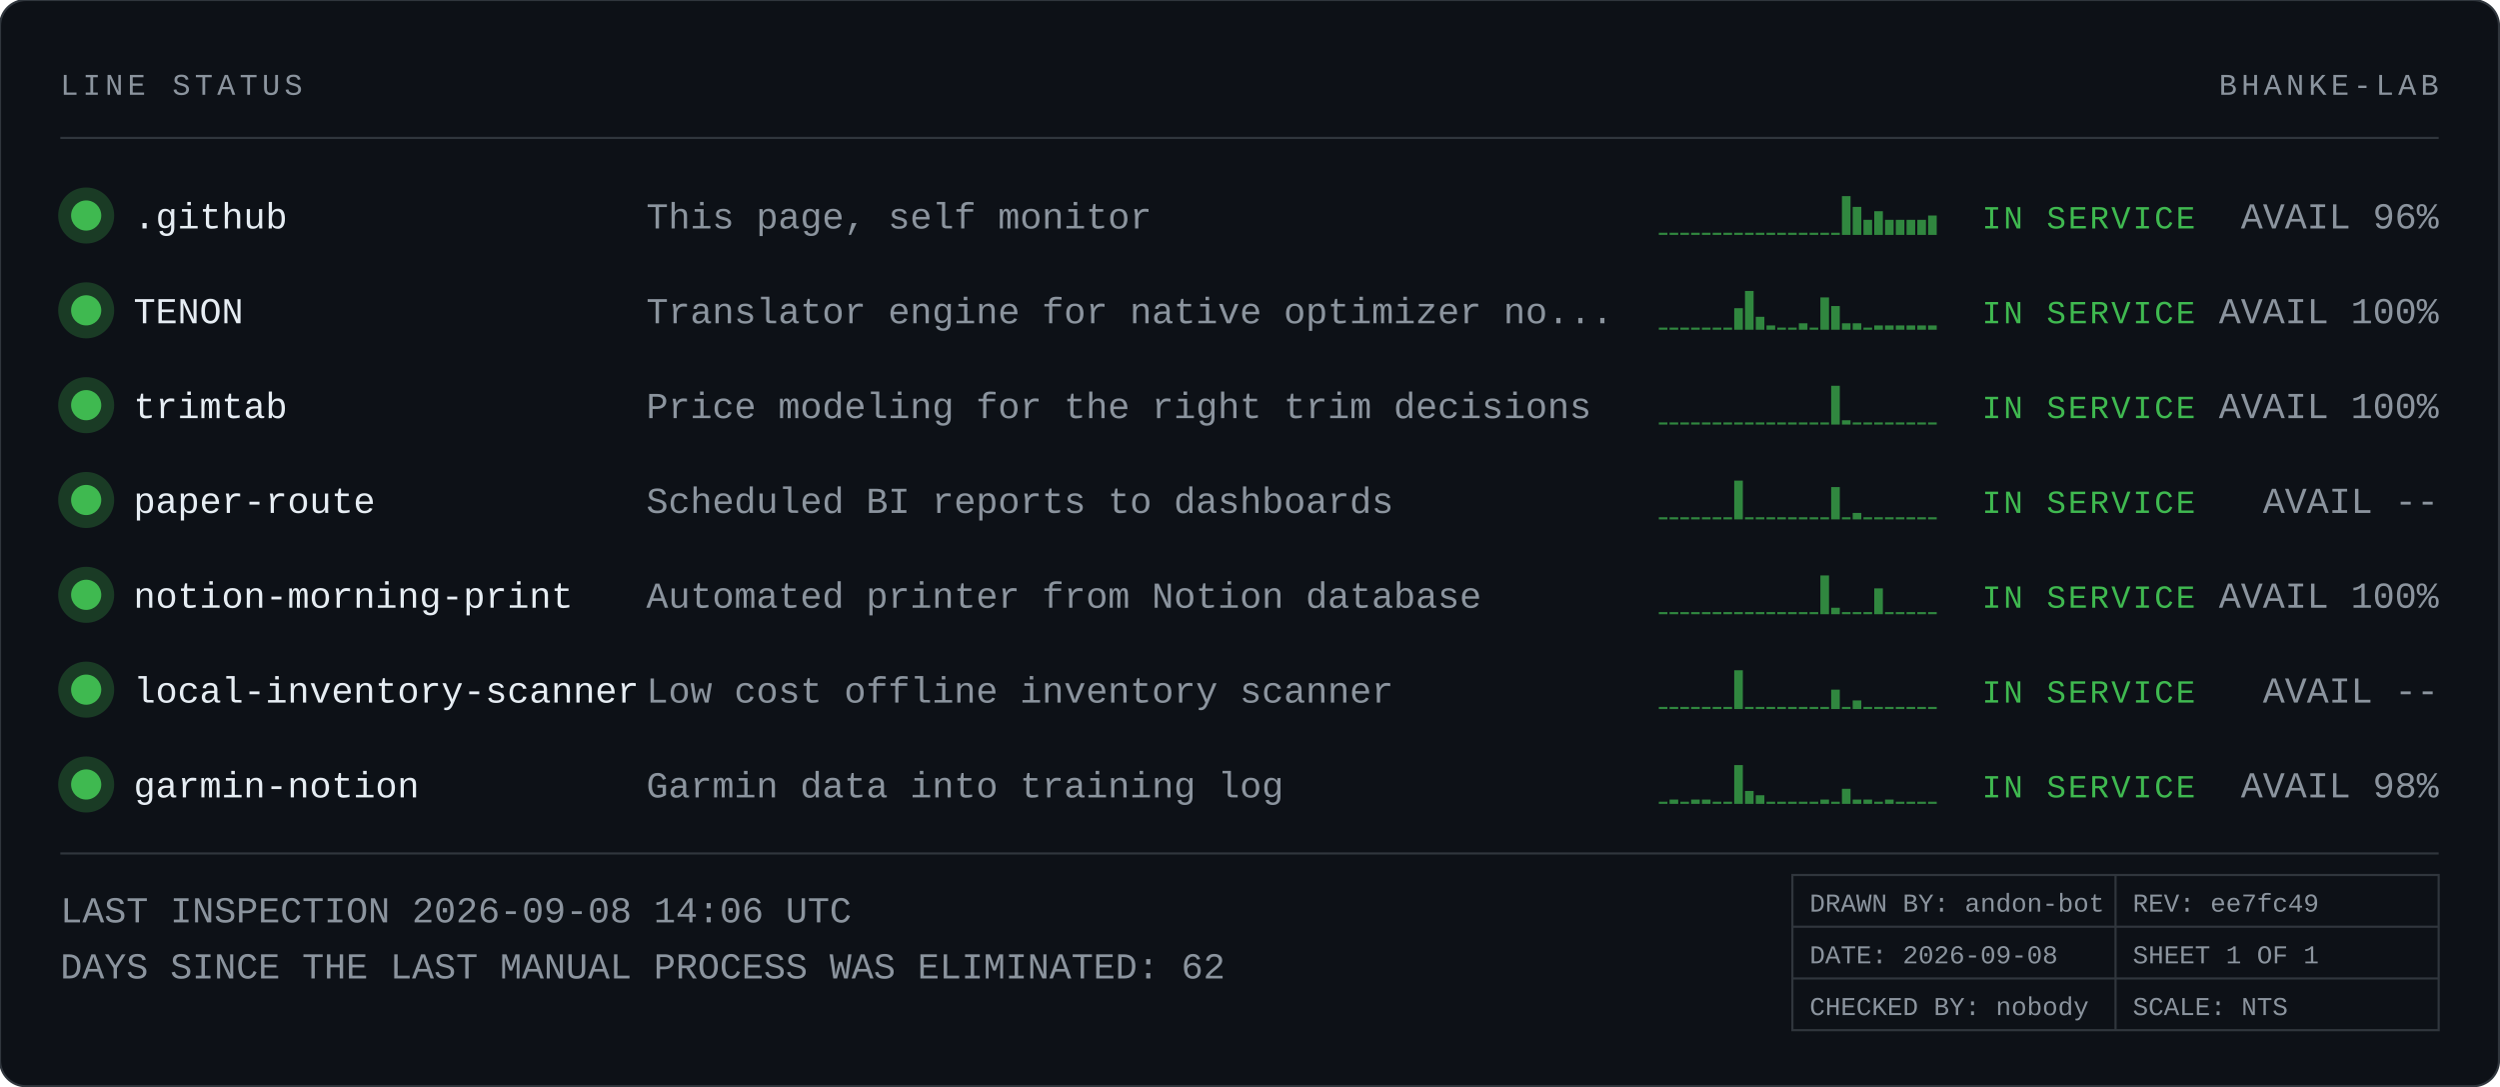
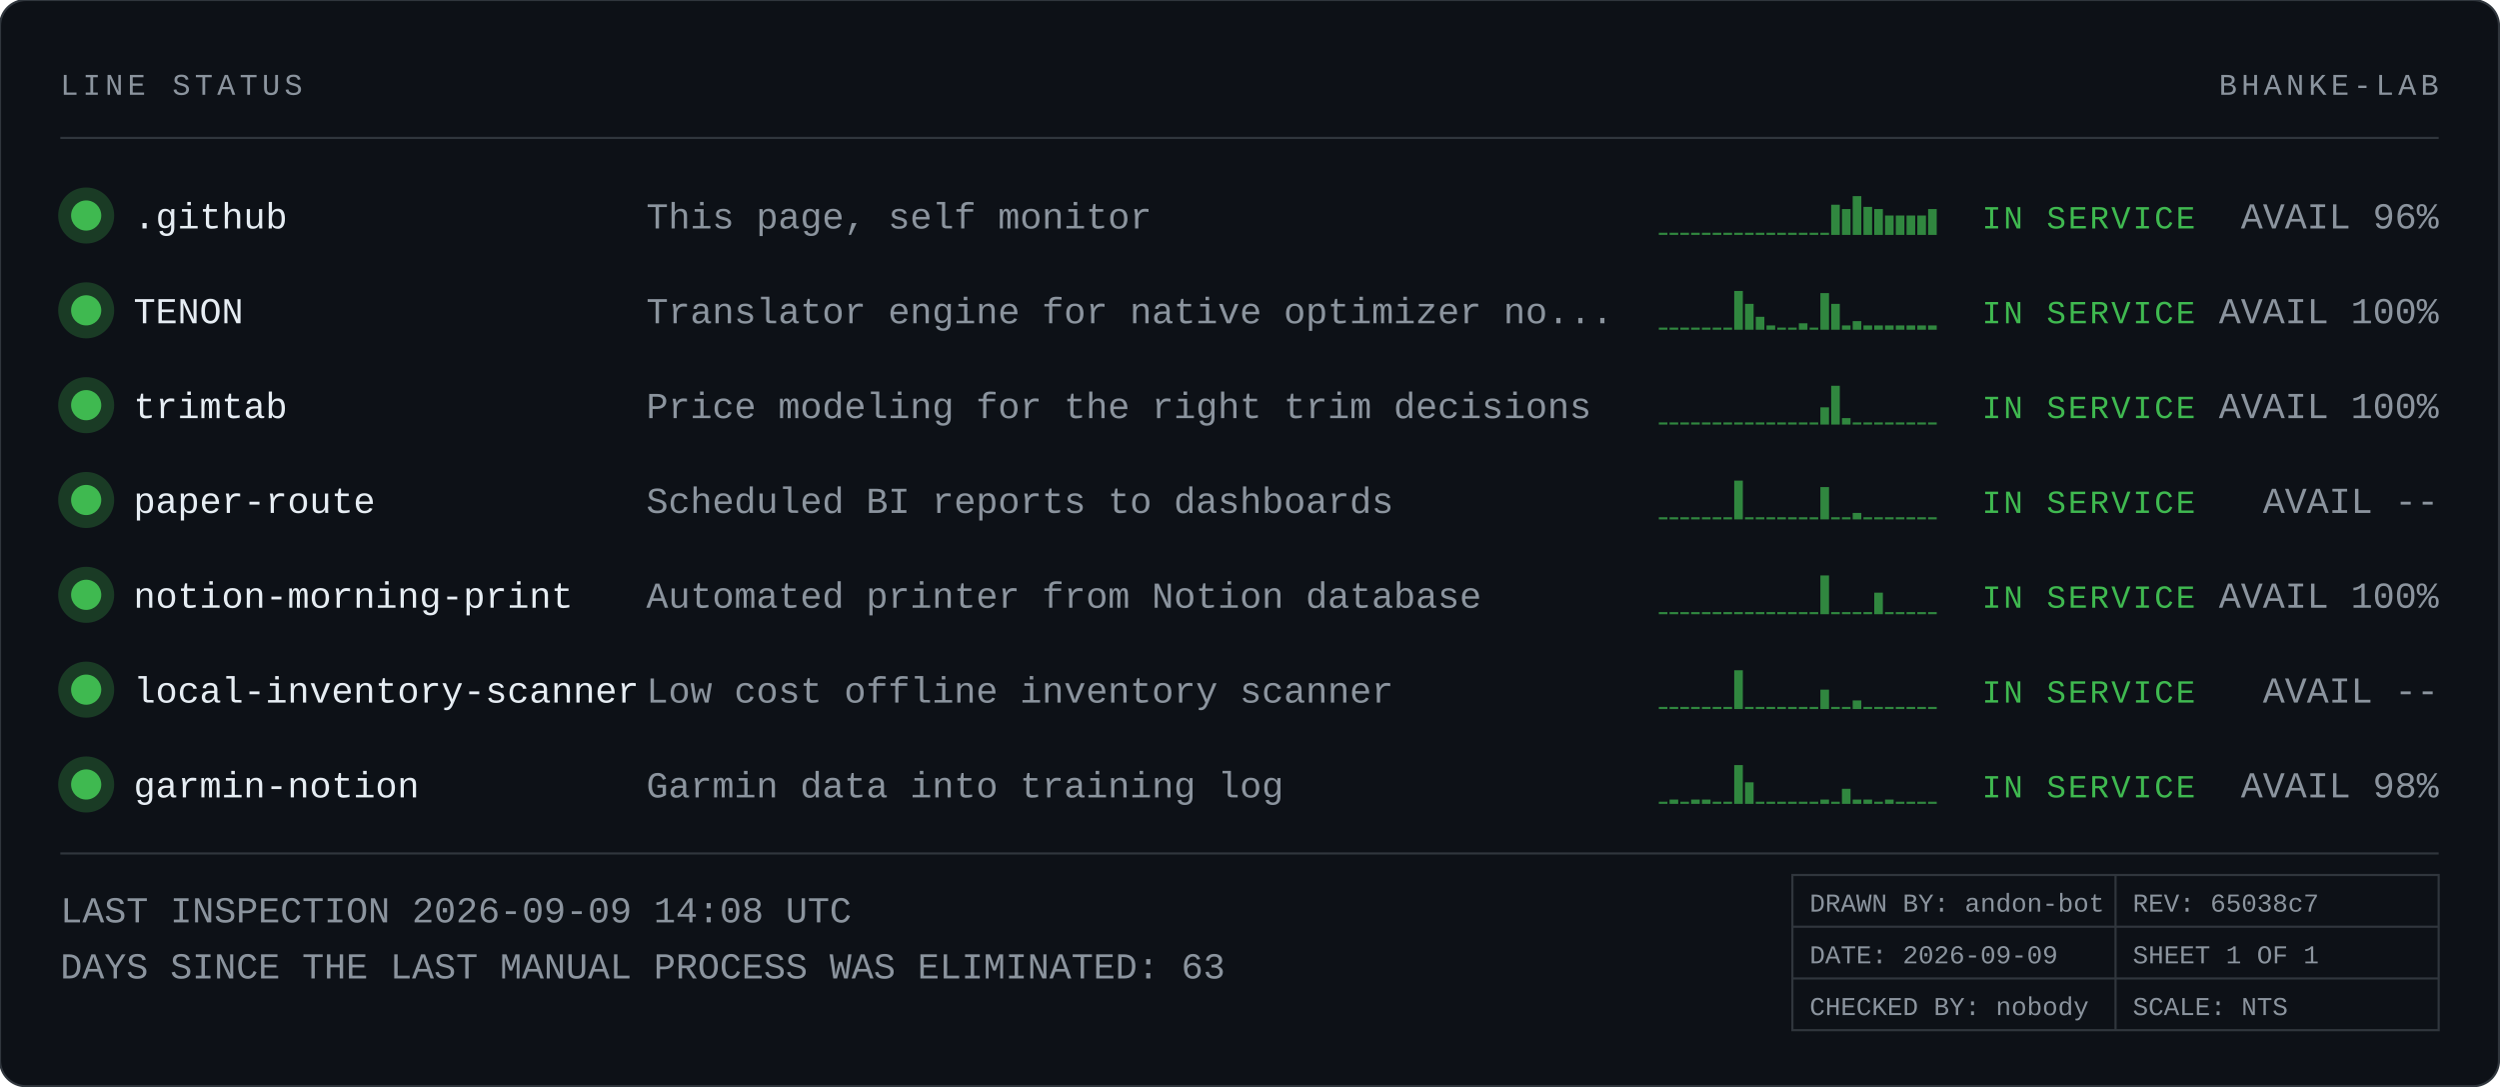
<svg xmlns="http://www.w3.org/2000/svg" width="1160" height="504" viewBox="0 0 1160 504" role="img" aria-label="Andon board">
  <style>
text { font-family: Consolas, 'Courier New', monospace; font-size: 17px; }
.hd { fill: #8b949e; font-size: 14px; letter-spacing: 2px; }
.name { fill: #e6edf3; }
.dim { fill: #8b949e; }
.st { font-size: 15px; letter-spacing: 1px; }
.tb { fill: #8b949e; font-size: 12px; }
</style>
  <rect x="0" y="0" width="1160" height="504" rx="12" fill="#0d1117" stroke="#30363d" />
  <text x="28" y="44" class="hd">LINE STATUS</text>
  <text x="1132" y="44" class="hd" text-anchor="end">BHANKE-LAB</text>
  <line x1="28" y1="64" x2="1132" y2="64" stroke="#30363d" />
  <circle cx="40" cy="100" r="13" fill="#3fb950" opacity="0.25" />
  <circle cx="40" cy="100" r="7" fill="#3fb950" />
  <text x="62" y="106" class="name">.github</text>
  <text x="300" y="106" class="dim">This page, self monitor</text>
  <rect x="770" y="108" width="4" height="1" fill="#3fb950" opacity="0.7" />
  <rect x="775" y="108" width="4" height="1" fill="#3fb950" opacity="0.7" />
  <rect x="780" y="108" width="4" height="1" fill="#3fb950" opacity="0.7" />
  <rect x="785" y="108" width="4" height="1" fill="#3fb950" opacity="0.7" />
  <rect x="790" y="108" width="4" height="1" fill="#3fb950" opacity="0.7" />
  <rect x="795" y="108" width="4" height="1" fill="#3fb950" opacity="0.7" />
  <rect x="800" y="108" width="4" height="1" fill="#3fb950" opacity="0.7" />
  <rect x="805" y="108" width="4" height="1" fill="#3fb950" opacity="0.7" />
  <rect x="810" y="108" width="4" height="1" fill="#3fb950" opacity="0.7" />
  <rect x="815" y="108" width="4" height="1" fill="#3fb950" opacity="0.7" />
  <rect x="820" y="108" width="4" height="1" fill="#3fb950" opacity="0.7" />
  <rect x="825" y="108" width="4" height="1" fill="#3fb950" opacity="0.7" />
  <rect x="830" y="108" width="4" height="1" fill="#3fb950" opacity="0.7" />
  <rect x="835" y="108" width="4" height="1" fill="#3fb950" opacity="0.7" />
  <rect x="840" y="108" width="4" height="1" fill="#3fb950" opacity="0.7" />
  <rect x="845" y="108" width="4" height="1" fill="#3fb950" opacity="0.7" />
-   <rect x="850" y="108" width="4" height="1" fill="#3fb950" opacity="0.7" />
-   <rect x="855" y="91" width="4" height="18" fill="#3fb950" opacity="0.7" />
-   <rect x="860" y="96" width="4" height="13" fill="#3fb950" opacity="0.7" />
-   <rect x="865" y="102" width="4" height="7" fill="#3fb950" opacity="0.7" />
-   <rect x="870" y="98" width="4" height="11" fill="#3fb950" opacity="0.7" />
-   <rect x="875" y="102" width="4" height="7" fill="#3fb950" opacity="0.7" />
-   <rect x="880" y="102" width="4" height="7" fill="#3fb950" opacity="0.7" />
-   <rect x="885" y="102" width="4" height="7" fill="#3fb950" opacity="0.7" />
-   <rect x="890" y="102" width="4" height="7" fill="#3fb950" opacity="0.7" />
-   <rect x="895" y="100" width="4" height="9" fill="#3fb950" opacity="0.7" />
+   <rect x="850" y="95" width="4" height="14" fill="#3fb950" opacity="0.7" />
+   <rect x="855" y="97" width="4" height="12" fill="#3fb950" opacity="0.7" />
+   <rect x="860" y="91" width="4" height="18" fill="#3fb950" opacity="0.7" />
+   <rect x="865" y="96" width="4" height="13" fill="#3fb950" opacity="0.7" />
+   <rect x="870" y="97" width="4" height="12" fill="#3fb950" opacity="0.7" />
+   <rect x="875" y="100" width="4" height="9" fill="#3fb950" opacity="0.7" />
+   <rect x="880" y="100" width="4" height="9" fill="#3fb950" opacity="0.7" />
+   <rect x="885" y="100" width="4" height="9" fill="#3fb950" opacity="0.7" />
+   <rect x="890" y="100" width="4" height="9" fill="#3fb950" opacity="0.7" />
+   <rect x="895" y="97" width="4" height="12" fill="#3fb950" opacity="0.7" />
  <text x="920" y="106" class="st" fill="#3fb950">IN SERVICE</text>
  <text x="1132" y="106" class="dim" text-anchor="end">AVAIL 96%</text>
  <circle cx="40" cy="144" r="13" fill="#3fb950" opacity="0.25" />
  <circle cx="40" cy="144" r="7" fill="#3fb950" />
  <text x="62" y="150" class="name">TENON</text>
  <text x="300" y="150" class="dim">Translator engine for native optimizer no...</text>
  <rect x="770" y="152" width="4" height="1" fill="#3fb950" opacity="0.7" />
  <rect x="775" y="152" width="4" height="1" fill="#3fb950" opacity="0.7" />
  <rect x="780" y="152" width="4" height="1" fill="#3fb950" opacity="0.7" />
  <rect x="785" y="152" width="4" height="1" fill="#3fb950" opacity="0.7" />
  <rect x="790" y="152" width="4" height="1" fill="#3fb950" opacity="0.7" />
  <rect x="795" y="152" width="4" height="1" fill="#3fb950" opacity="0.7" />
  <rect x="800" y="152" width="4" height="1" fill="#3fb950" opacity="0.7" />
-   <rect x="805" y="143" width="4" height="10" fill="#3fb950" opacity="0.7" />
-   <rect x="810" y="135" width="4" height="18" fill="#3fb950" opacity="0.7" />
+   <rect x="805" y="135" width="4" height="18" fill="#3fb950" opacity="0.7" />
+   <rect x="810" y="141" width="4" height="12" fill="#3fb950" opacity="0.7" />
  <rect x="815" y="147" width="4" height="6" fill="#3fb950" opacity="0.7" />
  <rect x="820" y="151" width="4" height="2" fill="#3fb950" opacity="0.7" />
  <rect x="825" y="152" width="4" height="1" fill="#3fb950" opacity="0.7" />
  <rect x="830" y="152" width="4" height="1" fill="#3fb950" opacity="0.7" />
  <rect x="835" y="150" width="4" height="3" fill="#3fb950" opacity="0.7" />
  <rect x="840" y="152" width="4" height="1" fill="#3fb950" opacity="0.7" />
-   <rect x="845" y="138" width="4" height="15" fill="#3fb950" opacity="0.7" />
-   <rect x="850" y="142" width="4" height="11" fill="#3fb950" opacity="0.7" />
-   <rect x="855" y="150" width="4" height="3" fill="#3fb950" opacity="0.7" />
-   <rect x="860" y="150" width="4" height="3" fill="#3fb950" opacity="0.7" />
-   <rect x="865" y="152" width="4" height="1" fill="#3fb950" opacity="0.7" />
+   <rect x="845" y="136" width="4" height="17" fill="#3fb950" opacity="0.7" />
+   <rect x="850" y="141" width="4" height="12" fill="#3fb950" opacity="0.7" />
+   <rect x="855" y="151" width="4" height="2" fill="#3fb950" opacity="0.7" />
+   <rect x="860" y="149" width="4" height="4" fill="#3fb950" opacity="0.7" />
+   <rect x="865" y="151" width="4" height="2" fill="#3fb950" opacity="0.7" />
  <rect x="870" y="151" width="4" height="2" fill="#3fb950" opacity="0.7" />
  <rect x="875" y="151" width="4" height="2" fill="#3fb950" opacity="0.7" />
  <rect x="880" y="151" width="4" height="2" fill="#3fb950" opacity="0.7" />
  <rect x="885" y="151" width="4" height="2" fill="#3fb950" opacity="0.7" />
  <rect x="890" y="151" width="4" height="2" fill="#3fb950" opacity="0.7" />
  <rect x="895" y="151" width="4" height="2" fill="#3fb950" opacity="0.7" />
  <text x="920" y="150" class="st" fill="#3fb950">IN SERVICE</text>
  <text x="1132" y="150" class="dim" text-anchor="end">AVAIL 100%</text>
  <circle cx="40" cy="188" r="13" fill="#3fb950" opacity="0.25" />
  <circle cx="40" cy="188" r="7" fill="#3fb950" />
  <text x="62" y="194" class="name">trimtab</text>
  <text x="300" y="194" class="dim">Price modeling for the right trim decisions</text>
  <rect x="770" y="196" width="4" height="1" fill="#3fb950" opacity="0.7" />
  <rect x="775" y="196" width="4" height="1" fill="#3fb950" opacity="0.7" />
  <rect x="780" y="196" width="4" height="1" fill="#3fb950" opacity="0.7" />
  <rect x="785" y="196" width="4" height="1" fill="#3fb950" opacity="0.7" />
  <rect x="790" y="196" width="4" height="1" fill="#3fb950" opacity="0.7" />
  <rect x="795" y="196" width="4" height="1" fill="#3fb950" opacity="0.7" />
  <rect x="800" y="196" width="4" height="1" fill="#3fb950" opacity="0.7" />
  <rect x="805" y="196" width="4" height="1" fill="#3fb950" opacity="0.7" />
  <rect x="810" y="196" width="4" height="1" fill="#3fb950" opacity="0.7" />
  <rect x="815" y="196" width="4" height="1" fill="#3fb950" opacity="0.7" />
  <rect x="820" y="196" width="4" height="1" fill="#3fb950" opacity="0.7" />
  <rect x="825" y="196" width="4" height="1" fill="#3fb950" opacity="0.7" />
  <rect x="830" y="196" width="4" height="1" fill="#3fb950" opacity="0.7" />
  <rect x="835" y="196" width="4" height="1" fill="#3fb950" opacity="0.7" />
  <rect x="840" y="196" width="4" height="1" fill="#3fb950" opacity="0.7" />
-   <rect x="845" y="196" width="4" height="1" fill="#3fb950" opacity="0.7" />
+   <rect x="845" y="189" width="4" height="8" fill="#3fb950" opacity="0.7" />
  <rect x="850" y="179" width="4" height="18" fill="#3fb950" opacity="0.7" />
-   <rect x="855" y="195" width="4" height="2" fill="#3fb950" opacity="0.7" />
+   <rect x="855" y="194" width="4" height="3" fill="#3fb950" opacity="0.7" />
  <rect x="860" y="196" width="4" height="1" fill="#3fb950" opacity="0.7" />
  <rect x="865" y="196" width="4" height="1" fill="#3fb950" opacity="0.7" />
  <rect x="870" y="196" width="4" height="1" fill="#3fb950" opacity="0.7" />
  <rect x="875" y="196" width="4" height="1" fill="#3fb950" opacity="0.7" />
  <rect x="880" y="196" width="4" height="1" fill="#3fb950" opacity="0.7" />
  <rect x="885" y="196" width="4" height="1" fill="#3fb950" opacity="0.7" />
  <rect x="890" y="196" width="4" height="1" fill="#3fb950" opacity="0.7" />
  <rect x="895" y="196" width="4" height="1" fill="#3fb950" opacity="0.7" />
  <text x="920" y="194" class="st" fill="#3fb950">IN SERVICE</text>
  <text x="1132" y="194" class="dim" text-anchor="end">AVAIL 100%</text>
  <circle cx="40" cy="232" r="13" fill="#3fb950" opacity="0.25" />
  <circle cx="40" cy="232" r="7" fill="#3fb950" />
  <text x="62" y="238" class="name">paper-route</text>
  <text x="300" y="238" class="dim">Scheduled BI reports to dashboards</text>
  <rect x="770" y="240" width="4" height="1" fill="#3fb950" opacity="0.7" />
  <rect x="775" y="240" width="4" height="1" fill="#3fb950" opacity="0.7" />
  <rect x="780" y="240" width="4" height="1" fill="#3fb950" opacity="0.7" />
  <rect x="785" y="240" width="4" height="1" fill="#3fb950" opacity="0.7" />
  <rect x="790" y="240" width="4" height="1" fill="#3fb950" opacity="0.7" />
  <rect x="795" y="240" width="4" height="1" fill="#3fb950" opacity="0.7" />
  <rect x="800" y="240" width="4" height="1" fill="#3fb950" opacity="0.7" />
  <rect x="805" y="223" width="4" height="18" fill="#3fb950" opacity="0.7" />
  <rect x="810" y="240" width="4" height="1" fill="#3fb950" opacity="0.7" />
  <rect x="815" y="240" width="4" height="1" fill="#3fb950" opacity="0.7" />
  <rect x="820" y="240" width="4" height="1" fill="#3fb950" opacity="0.7" />
  <rect x="825" y="240" width="4" height="1" fill="#3fb950" opacity="0.7" />
  <rect x="830" y="240" width="4" height="1" fill="#3fb950" opacity="0.7" />
  <rect x="835" y="240" width="4" height="1" fill="#3fb950" opacity="0.7" />
  <rect x="840" y="240" width="4" height="1" fill="#3fb950" opacity="0.7" />
-   <rect x="845" y="240" width="4" height="1" fill="#3fb950" opacity="0.7" />
-   <rect x="850" y="226" width="4" height="15" fill="#3fb950" opacity="0.7" />
+   <rect x="845" y="226" width="4" height="15" fill="#3fb950" opacity="0.7" />
+   <rect x="850" y="240" width="4" height="1" fill="#3fb950" opacity="0.7" />
  <rect x="855" y="240" width="4" height="1" fill="#3fb950" opacity="0.7" />
  <rect x="860" y="238" width="4" height="3" fill="#3fb950" opacity="0.7" />
  <rect x="865" y="240" width="4" height="1" fill="#3fb950" opacity="0.7" />
  <rect x="870" y="240" width="4" height="1" fill="#3fb950" opacity="0.7" />
  <rect x="875" y="240" width="4" height="1" fill="#3fb950" opacity="0.7" />
  <rect x="880" y="240" width="4" height="1" fill="#3fb950" opacity="0.7" />
  <rect x="885" y="240" width="4" height="1" fill="#3fb950" opacity="0.7" />
  <rect x="890" y="240" width="4" height="1" fill="#3fb950" opacity="0.7" />
  <rect x="895" y="240" width="4" height="1" fill="#3fb950" opacity="0.7" />
  <text x="920" y="238" class="st" fill="#3fb950">IN SERVICE</text>
  <text x="1132" y="238" class="dim" text-anchor="end">AVAIL --</text>
  <circle cx="40" cy="276" r="13" fill="#3fb950" opacity="0.25" />
  <circle cx="40" cy="276" r="7" fill="#3fb950" />
  <text x="62" y="282" class="name">notion-morning-print</text>
  <text x="300" y="282" class="dim">Automated printer from Notion database</text>
  <rect x="770" y="284" width="4" height="1" fill="#3fb950" opacity="0.7" />
  <rect x="775" y="284" width="4" height="1" fill="#3fb950" opacity="0.7" />
  <rect x="780" y="284" width="4" height="1" fill="#3fb950" opacity="0.7" />
  <rect x="785" y="284" width="4" height="1" fill="#3fb950" opacity="0.7" />
  <rect x="790" y="284" width="4" height="1" fill="#3fb950" opacity="0.7" />
  <rect x="795" y="284" width="4" height="1" fill="#3fb950" opacity="0.7" />
  <rect x="800" y="284" width="4" height="1" fill="#3fb950" opacity="0.7" />
  <rect x="805" y="284" width="4" height="1" fill="#3fb950" opacity="0.7" />
  <rect x="810" y="284" width="4" height="1" fill="#3fb950" opacity="0.7" />
  <rect x="815" y="284" width="4" height="1" fill="#3fb950" opacity="0.7" />
  <rect x="820" y="284" width="4" height="1" fill="#3fb950" opacity="0.7" />
  <rect x="825" y="284" width="4" height="1" fill="#3fb950" opacity="0.7" />
  <rect x="830" y="284" width="4" height="1" fill="#3fb950" opacity="0.7" />
  <rect x="835" y="284" width="4" height="1" fill="#3fb950" opacity="0.7" />
  <rect x="840" y="284" width="4" height="1" fill="#3fb950" opacity="0.7" />
  <rect x="845" y="267" width="4" height="18" fill="#3fb950" opacity="0.7" />
-   <rect x="850" y="282" width="4" height="3" fill="#3fb950" opacity="0.7" />
+   <rect x="850" y="284" width="4" height="1" fill="#3fb950" opacity="0.7" />
  <rect x="855" y="284" width="4" height="1" fill="#3fb950" opacity="0.7" />
  <rect x="860" y="284" width="4" height="1" fill="#3fb950" opacity="0.7" />
  <rect x="865" y="284" width="4" height="1" fill="#3fb950" opacity="0.7" />
-   <rect x="870" y="273" width="4" height="12" fill="#3fb950" opacity="0.7" />
+   <rect x="870" y="275" width="4" height="10" fill="#3fb950" opacity="0.7" />
  <rect x="875" y="284" width="4" height="1" fill="#3fb950" opacity="0.7" />
  <rect x="880" y="284" width="4" height="1" fill="#3fb950" opacity="0.7" />
  <rect x="885" y="284" width="4" height="1" fill="#3fb950" opacity="0.7" />
  <rect x="890" y="284" width="4" height="1" fill="#3fb950" opacity="0.7" />
  <rect x="895" y="284" width="4" height="1" fill="#3fb950" opacity="0.7" />
  <text x="920" y="282" class="st" fill="#3fb950">IN SERVICE</text>
  <text x="1132" y="282" class="dim" text-anchor="end">AVAIL 100%</text>
  <circle cx="40" cy="320" r="13" fill="#3fb950" opacity="0.25" />
  <circle cx="40" cy="320" r="7" fill="#3fb950" />
  <text x="62" y="326" class="name">local-inventory-scanner</text>
  <text x="300" y="326" class="dim">Low cost offline inventory scanner</text>
  <rect x="770" y="328" width="4" height="1" fill="#3fb950" opacity="0.7" />
  <rect x="775" y="328" width="4" height="1" fill="#3fb950" opacity="0.7" />
  <rect x="780" y="328" width="4" height="1" fill="#3fb950" opacity="0.7" />
  <rect x="785" y="328" width="4" height="1" fill="#3fb950" opacity="0.7" />
  <rect x="790" y="328" width="4" height="1" fill="#3fb950" opacity="0.7" />
  <rect x="795" y="328" width="4" height="1" fill="#3fb950" opacity="0.7" />
  <rect x="800" y="328" width="4" height="1" fill="#3fb950" opacity="0.7" />
  <rect x="805" y="311" width="4" height="18" fill="#3fb950" opacity="0.7" />
  <rect x="810" y="328" width="4" height="1" fill="#3fb950" opacity="0.7" />
  <rect x="815" y="328" width="4" height="1" fill="#3fb950" opacity="0.7" />
  <rect x="820" y="328" width="4" height="1" fill="#3fb950" opacity="0.7" />
  <rect x="825" y="328" width="4" height="1" fill="#3fb950" opacity="0.7" />
  <rect x="830" y="328" width="4" height="1" fill="#3fb950" opacity="0.7" />
  <rect x="835" y="328" width="4" height="1" fill="#3fb950" opacity="0.7" />
  <rect x="840" y="328" width="4" height="1" fill="#3fb950" opacity="0.7" />
-   <rect x="845" y="328" width="4" height="1" fill="#3fb950" opacity="0.7" />
-   <rect x="850" y="320" width="4" height="9" fill="#3fb950" opacity="0.7" />
+   <rect x="845" y="320" width="4" height="9" fill="#3fb950" opacity="0.7" />
+   <rect x="850" y="328" width="4" height="1" fill="#3fb950" opacity="0.7" />
  <rect x="855" y="328" width="4" height="1" fill="#3fb950" opacity="0.7" />
  <rect x="860" y="325" width="4" height="4" fill="#3fb950" opacity="0.7" />
  <rect x="865" y="328" width="4" height="1" fill="#3fb950" opacity="0.7" />
  <rect x="870" y="328" width="4" height="1" fill="#3fb950" opacity="0.7" />
  <rect x="875" y="328" width="4" height="1" fill="#3fb950" opacity="0.7" />
  <rect x="880" y="328" width="4" height="1" fill="#3fb950" opacity="0.7" />
  <rect x="885" y="328" width="4" height="1" fill="#3fb950" opacity="0.7" />
  <rect x="890" y="328" width="4" height="1" fill="#3fb950" opacity="0.7" />
  <rect x="895" y="328" width="4" height="1" fill="#3fb950" opacity="0.7" />
  <text x="920" y="326" class="st" fill="#3fb950">IN SERVICE</text>
  <text x="1132" y="326" class="dim" text-anchor="end">AVAIL --</text>
  <circle cx="40" cy="364" r="13" fill="#3fb950" opacity="0.25" />
  <circle cx="40" cy="364" r="7" fill="#3fb950" />
  <text x="62" y="370" class="name">garmin-notion</text>
  <text x="300" y="370" class="dim">Garmin data into training log</text>
  <rect x="770" y="372" width="4" height="1" fill="#3fb950" opacity="0.7" />
  <rect x="775" y="371" width="4" height="2" fill="#3fb950" opacity="0.7" />
  <rect x="780" y="372" width="4" height="1" fill="#3fb950" opacity="0.7" />
  <rect x="785" y="371" width="4" height="2" fill="#3fb950" opacity="0.7" />
  <rect x="790" y="371" width="4" height="2" fill="#3fb950" opacity="0.7" />
  <rect x="795" y="372" width="4" height="1" fill="#3fb950" opacity="0.7" />
  <rect x="800" y="372" width="4" height="1" fill="#3fb950" opacity="0.7" />
  <rect x="805" y="355" width="4" height="18" fill="#3fb950" opacity="0.7" />
-   <rect x="810" y="367" width="4" height="6" fill="#3fb950" opacity="0.7" />
-   <rect x="815" y="369" width="4" height="4" fill="#3fb950" opacity="0.7" />
+   <rect x="810" y="363" width="4" height="10" fill="#3fb950" opacity="0.7" />
+   <rect x="815" y="372" width="4" height="1" fill="#3fb950" opacity="0.7" />
  <rect x="820" y="372" width="4" height="1" fill="#3fb950" opacity="0.7" />
  <rect x="825" y="372" width="4" height="1" fill="#3fb950" opacity="0.7" />
  <rect x="830" y="372" width="4" height="1" fill="#3fb950" opacity="0.7" />
  <rect x="835" y="372" width="4" height="1" fill="#3fb950" opacity="0.7" />
  <rect x="840" y="372" width="4" height="1" fill="#3fb950" opacity="0.7" />
  <rect x="845" y="371" width="4" height="2" fill="#3fb950" opacity="0.7" />
  <rect x="850" y="372" width="4" height="1" fill="#3fb950" opacity="0.7" />
  <rect x="855" y="366" width="4" height="7" fill="#3fb950" opacity="0.7" />
  <rect x="860" y="371" width="4" height="2" fill="#3fb950" opacity="0.7" />
  <rect x="865" y="371" width="4" height="2" fill="#3fb950" opacity="0.7" />
  <rect x="870" y="372" width="4" height="1" fill="#3fb950" opacity="0.7" />
  <rect x="875" y="371" width="4" height="2" fill="#3fb950" opacity="0.7" />
  <rect x="880" y="372" width="4" height="1" fill="#3fb950" opacity="0.7" />
  <rect x="885" y="372" width="4" height="1" fill="#3fb950" opacity="0.7" />
  <rect x="890" y="372" width="4" height="1" fill="#3fb950" opacity="0.7" />
  <rect x="895" y="372" width="4" height="1" fill="#3fb950" opacity="0.7" />
  <text x="920" y="370" class="st" fill="#3fb950">IN SERVICE</text>
  <text x="1132" y="370" class="dim" text-anchor="end">AVAIL 98%</text>
  <line x1="28" y1="396" x2="1132" y2="396" stroke="#30363d" />
-   <text x="28" y="428" class="dim">LAST INSPECTION 2026-09-08 14:06 UTC</text>
-   <text x="28" y="454" class="dim">DAYS SINCE THE LAST MANUAL PROCESS WAS ELIMINATED: 62</text>
+   <text x="28" y="428" class="dim">LAST INSPECTION 2026-09-09 14:08 UTC</text>
+   <text x="28" y="454" class="dim">DAYS SINCE THE LAST MANUAL PROCESS WAS ELIMINATED: 63</text>
  <rect x="832" y="406" width="300" height="72" fill="none" stroke="#30363d" />
  <line x1="832" y1="430" x2="1132" y2="430" stroke="#30363d" />
  <line x1="832" y1="454" x2="1132" y2="454" stroke="#30363d" />
  <line x1="982" y1="406" x2="982" y2="478" stroke="#30363d" />
  <text x="840" y="423" class="tb">DRAWN BY: andon-bot</text>
-   <text x="990" y="423" class="tb">REV: ee7fc49</text>
-   <text x="840" y="447" class="tb">DATE: 2026-09-08</text>
+   <text x="990" y="423" class="tb">REV: 65038c7</text>
+   <text x="840" y="447" class="tb">DATE: 2026-09-09</text>
  <text x="990" y="447" class="tb">SHEET 1 OF 1</text>
  <text x="840" y="471" class="tb">CHECKED BY: nobody</text>
  <text x="990" y="471" class="tb">SCALE: NTS</text>
</svg>
